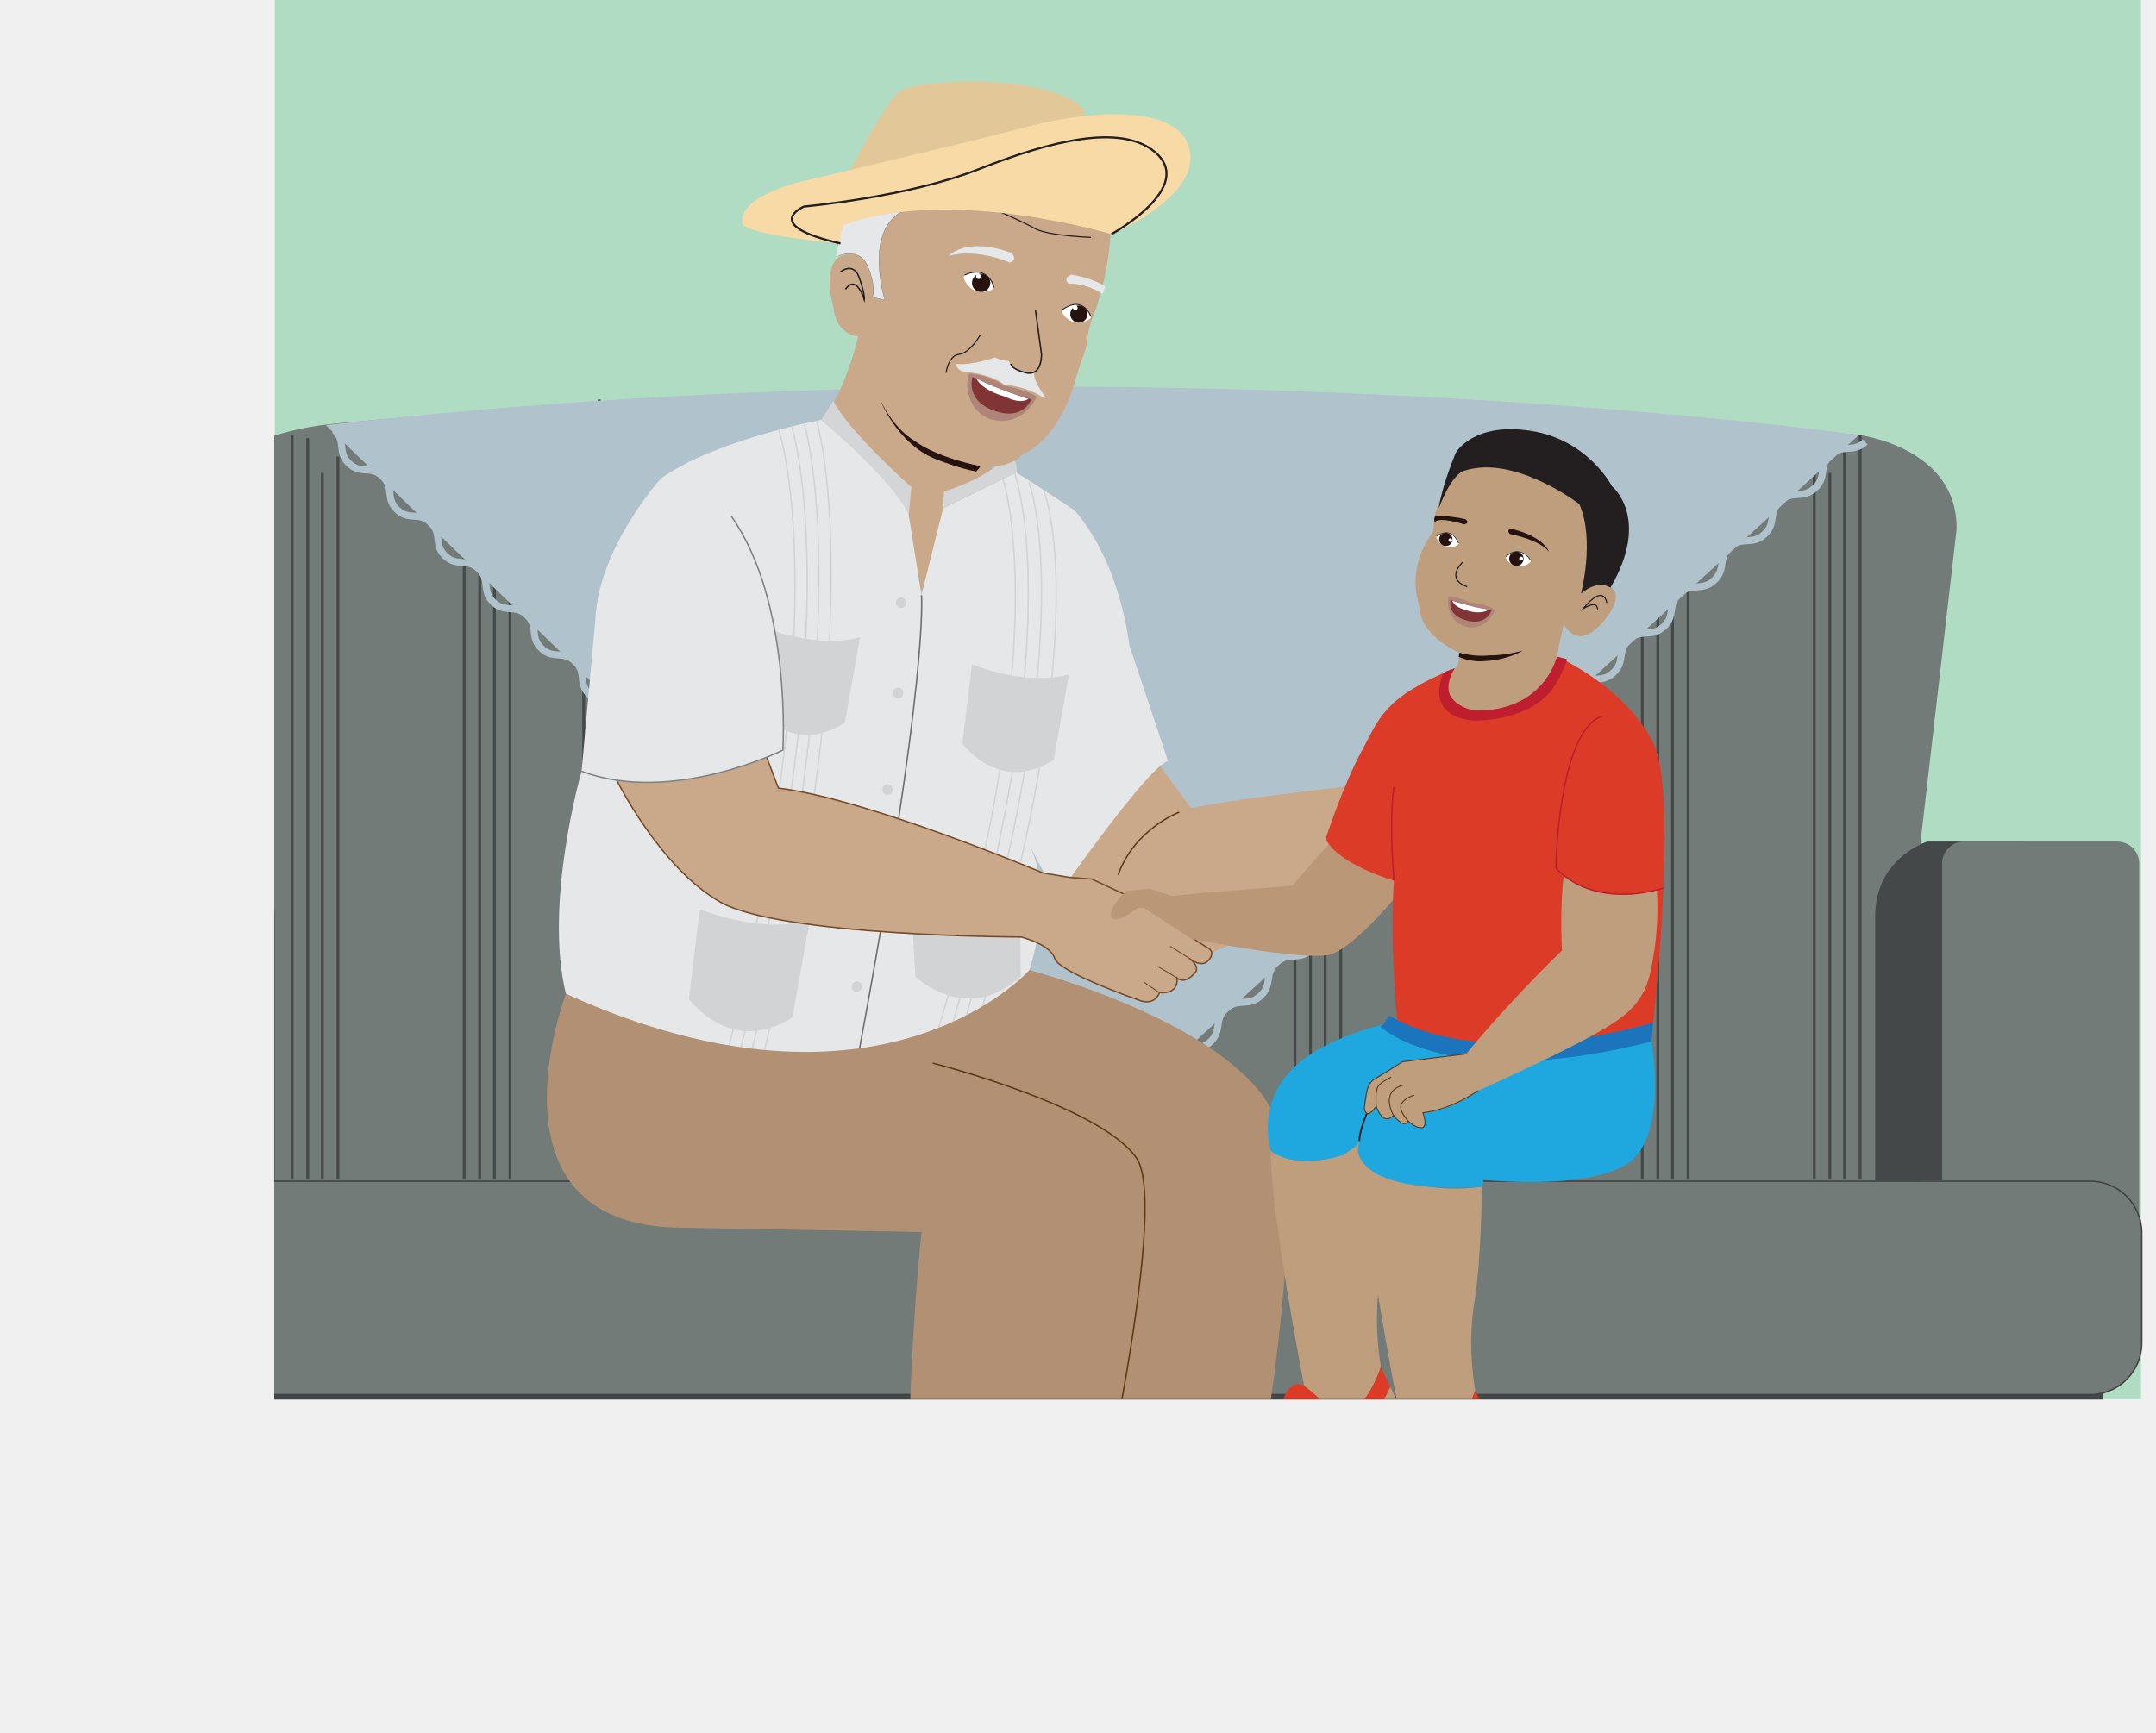
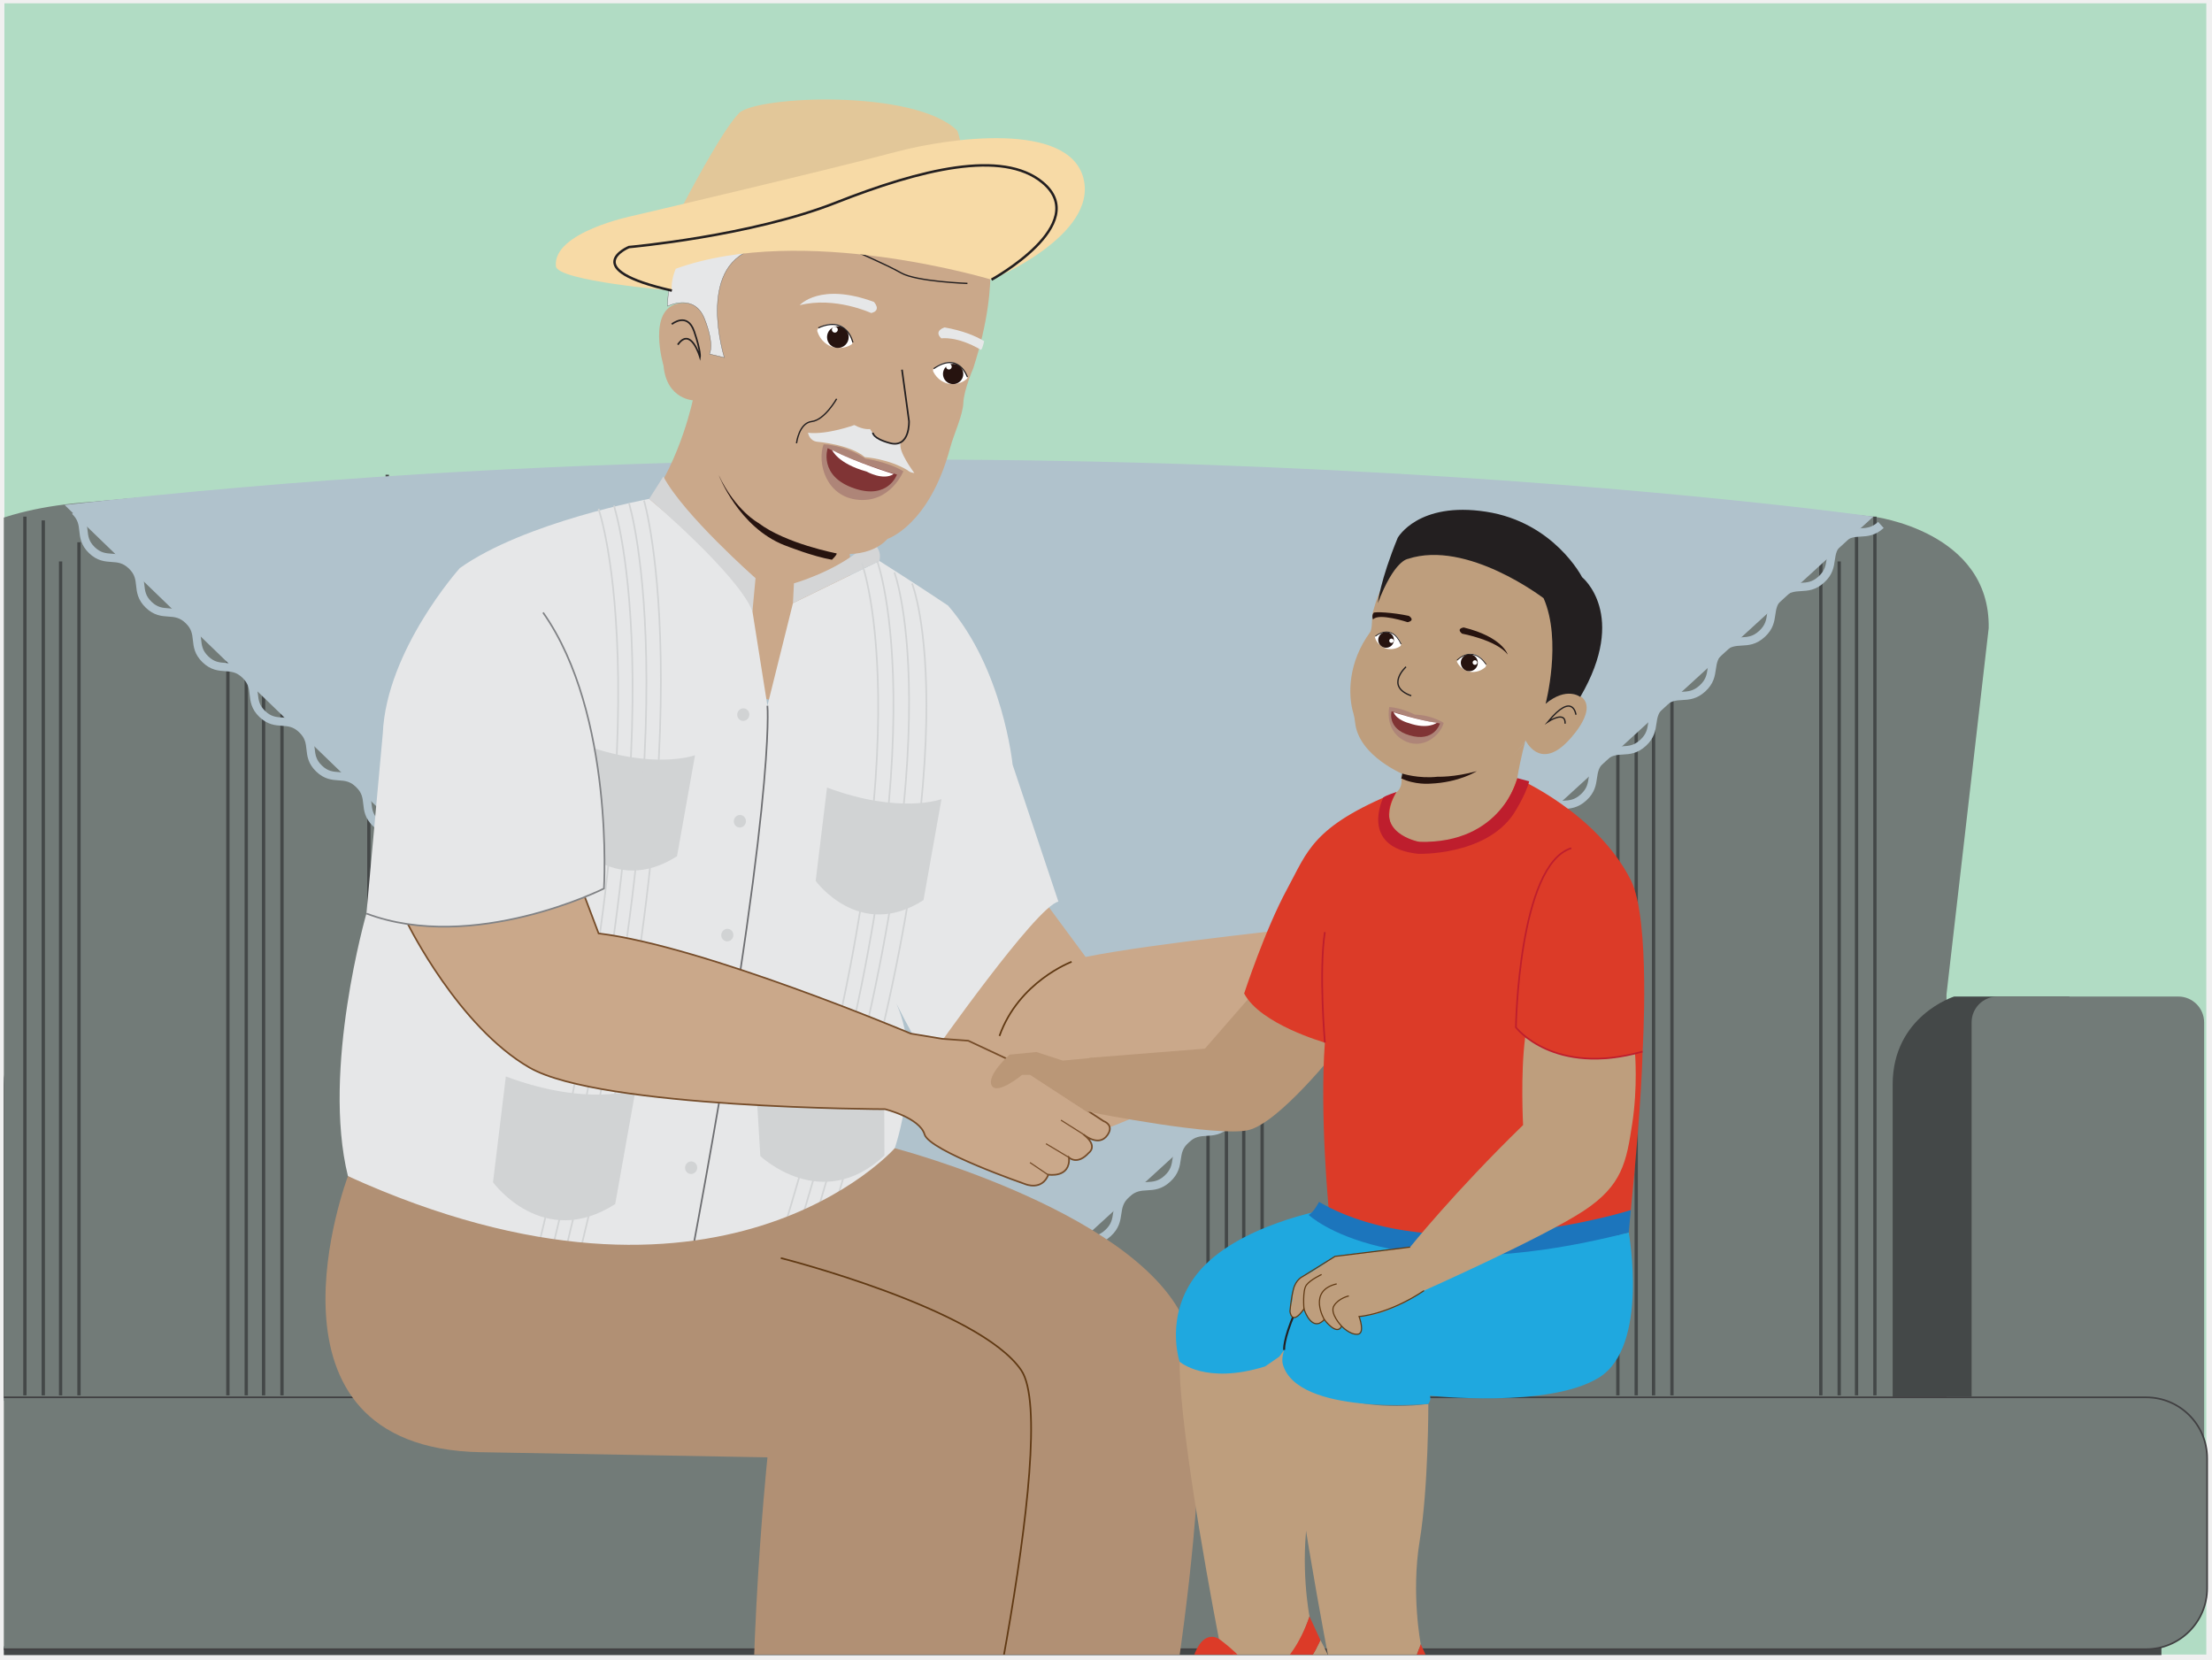
- <svg xmlns="http://www.w3.org/2000/svg" viewBox="0 0 1540.66 1238.27">
+ <svg xmlns="http://www.w3.org/2000/svg" viewBox="193.66 -2.00 1339.75 1004.94">
  <defs>
    <style>
      .cls-1, .cls-2, .cls-3, .cls-4, .cls-5, .cls-6, .cls-7, .cls-8, .cls-9, .cls-10, .cls-11, .cls-12, .cls-13, .cls-14 {
        fill: none;
      }

      .cls-2 {
        stroke-width: 1.5px;
      }

      .cls-2, .cls-3, .cls-15, .cls-4, .cls-5, .cls-6, .cls-7, .cls-16, .cls-17, .cls-18, .cls-19, .cls-20, .cls-21, .cls-22, .cls-8, .cls-9, .cls-10, .cls-11, .cls-12, .cls-13, .cls-23, .cls-14 {
        stroke-miterlimit: 10;
      }

      .cls-2, .cls-3, .cls-5, .cls-7, .cls-9, .cls-13, .cls-14 {
        stroke: #231f20;
      }

      .cls-24 {
        clip-path: url(#clippath);
      }

      .cls-3 {
        stroke-width: .8px;
      }

      .cls-25 {
        fill: #f7daa6;
      }

      .cls-26, .cls-15, .cls-17 {
        fill: #e6e7e8;
      }

      .cls-27, .cls-23 {
        fill: #fff;
      }

      .cls-28 {
        fill: #803435;
      }

      .cls-29 {
        fill: #87664d;
      }

      .cls-30 {
        fill: #ba9777;
      }

      .cls-31 {
        fill: #b19074;
      }

      .cls-32 {
        fill: #ae8578;
      }

      .cls-33 {
        fill: #b1dcc4;
      }

      .cls-34 {
        fill: #b0c2cc;
      }

      .cls-35 {
        fill: #be1e2d;
      }

      .cls-36, .cls-21 {
        fill: #be9e7d;
      }

      .cls-37, .cls-19, .cls-20 {
        fill: #caa88a;
      }

      .cls-38 {
        fill: #d1d3d4;
      }

      .cls-39 {
        fill: #e2c799;
      }

      .cls-40 {
        fill: #d4d5d6;
      }

      .cls-41, .cls-18 {
        fill: #dc3b28;
      }

      .cls-42 {
        fill: #231f20;
      }

      .cls-43 {
        fill: #1fa8df;
      }

      .cls-44 {
        fill: #1c75bc;
      }

      .cls-45 {
        fill: #444848;
      }

      .cls-46, .cls-22 {
        fill: #727b78;
      }

      .cls-47 {
        fill: #26130f;
      }

      .cls-15 {
        stroke: #58595b;
        stroke-width: .2px;
      }

      .cls-4 {
        stroke: #b0c2cc;
        stroke-width: 5px;
      }

      .cls-48 {
        clip-path: url(#clippath-1);
      }

      .cls-5, .cls-6, .cls-23 {
        stroke-width: .7px;
      }

      .cls-6, .cls-19, .cls-21, .cls-11 {
        stroke: #603913;
      }

      .cls-7 {
        stroke-linecap: round;
      }

      .cls-7, .cls-16, .cls-14 {
        stroke-width: .5px;
      }

      .cls-16 {
        fill: #754c29;
        stroke: #fff;
      }

      .cls-17 {
        stroke: #808285;
      }

      .cls-18 {
        stroke: #be1e2d;
      }

      .cls-20, .cls-23 {
        stroke: #754c29;
      }

      .cls-22 {
        stroke: #414042;
      }

      .cls-8 {
        stroke: #444848;
        stroke-width: 2px;
      }

      .cls-10 {
        stroke: #d1d3d4;
      }

      .cls-12 {
        stroke: #6d6e71;
      }

      .cls-13 {
        stroke-width: 1.2px;
      }
    </style>
    <clipPath id="clippath">
      <rect class="cls-1" x="195.97" y="257.47" width="1344.69" height="742.9" />
    </clipPath>
    <clipPath id="clippath-1">
      <rect class="cls-1" x="355.29" y="4.45" width="888.24" height="995.62" />
    </clipPath>
  </defs>
  <g id="Layer_2" data-name="Layer 2">
    <rect class="cls-33" x="196.33" width="1333.64" height="1000.04" />
    <g class="cls-24">
      <g>
        <rect class="cls-45" x="726.3" y="843.1" width="96.09" height="153.7" />
        <path class="cls-46" d="M1328.3,310.88s70.89,8.73,69.86,67.55l-25.56,221.8v246.12H192.66l-39.54-244.66-18.01-222.6s-6.24-68.93,114.22-77.17c0,0,506.2-51.16,1078.96,8.97Z" />
        <rect class="cls-45" x="31.1" y="995.1" width="1471.67" height="83.24" />
        <rect class="cls-29" x="31.13" y="1077.69" width="82.08" height="72.3" />
        <rect class="cls-29" x="1420.81" y="1076.8" width="82.08" height="52.01" />
        <path class="cls-45" d="M89.25,601.53h69.78s37.23,11.72,37.23,53.26v189.22H76.87s12.38-242.48,12.38-242.48Z" />
        <path class="cls-45" d="M1447.01,601.53h-69.78s-37.23,11.72-37.23,53.26v189.22h119.39l-12.38-242.48Z" />
        <rect class="cls-46" x=".85" y="601.53" width="140.83" height="282.6" rx="15.24" ry="15.24" />
        <rect class="cls-46" x="1387.81" y="601.53" width="140.83" height="282.6" rx="15.66" ry="15.66" />
        <rect class="cls-22" x=".5" y="844.27" width="768.28" height="152.54" rx="36.95" ry="36.95" />
        <rect class="cls-22" x="769.88" y="844.27" width="760.59" height="152.54" rx="36.95" ry="36.95" />
        <g>
          <line class="cls-8" x1="925.34" y1="665.5" x2="925.34" y2="843.09" />
          <line class="cls-8" x1="936.47" y1="669.49" x2="936.47" y2="843.09" />
          <line class="cls-8" x1="946.97" y1="651.43" x2="946.97" y2="843.09" />
          <line class="cls-8" x1="958.1" y1="655.74" x2="958.1" y2="843.09" />
          <line class="cls-8" x1="1006.99" y1="326.41" x2="1006.99" y2="843.09" />
          <line class="cls-8" x1="1018.12" y1="338.03" x2="1018.12" y2="843.09" />
          <line class="cls-8" x1="1028.63" y1="285.5" x2="1028.63" y2="843.09" />
          <line class="cls-8" x1="1039.75" y1="298.03" x2="1039.75" y2="843.09" />
          <line class="cls-8" x1="1088.15" y1="326.41" x2="1088.15" y2="843.09" />
          <line class="cls-8" x1="1099.28" y1="338.03" x2="1099.28" y2="843.09" />
          <line class="cls-8" x1="1109.78" y1="298.62" x2="1109.78" y2="843.09" />
          <line class="cls-8" x1="1120.91" y1="298.03" x2="1120.91" y2="843.09" />
          <line class="cls-8" x1="1173.55" y1="326.41" x2="1173.55" y2="843.09" />
          <line class="cls-8" x1="1184.67" y1="338.03" x2="1184.67" y2="843.09" />
          <line class="cls-8" x1="1195.18" y1="301.48" x2="1195.18" y2="843.09" />
          <line class="cls-8" x1="1206.31" y1="298.03" x2="1206.31" y2="843.09" />
          <line class="cls-8" x1="1296.48" y1="326.41" x2="1296.48" y2="843.09" />
          <line class="cls-8" x1="1307.61" y1="338.03" x2="1307.61" y2="843.09" />
          <line class="cls-8" x1="1318.12" y1="313.17" x2="1318.12" y2="843.09" />
          <line class="cls-8" x1="1329.24" y1="310.88" x2="1329.24" y2="843.09" />
        </g>
        <g>
          <line class="cls-8" x1="612.64" y1="665.5" x2="612.64" y2="843.09" />
          <line class="cls-8" x1="601.52" y1="669.49" x2="601.52" y2="843.09" />
          <line class="cls-8" x1="591.01" y1="651.43" x2="591.01" y2="843.09" />
          <line class="cls-8" x1="579.88" y1="655.74" x2="579.88" y2="843.09" />
          <line class="cls-8" x1="530.99" y1="326.41" x2="530.99" y2="843.09" />
          <line class="cls-8" x1="519.86" y1="338.03" x2="519.86" y2="843.09" />
          <line class="cls-8" x1="509.36" y1="285.5" x2="509.36" y2="843.09" />
          <line class="cls-8" x1="498.23" y1="298.03" x2="498.23" y2="843.09" />
          <line class="cls-8" x1="449.83" y1="326.41" x2="449.83" y2="843.09" />
          <line class="cls-8" x1="438.71" y1="338.03" x2="438.71" y2="843.09" />
          <line class="cls-8" x1="428.2" y1="285.5" x2="428.2" y2="843.09" />
          <line class="cls-8" x1="417.08" y1="298.03" x2="417.08" y2="843.09" />
          <line class="cls-8" x1="364.44" y1="326.41" x2="364.44" y2="843.09" />
          <line class="cls-8" x1="353.31" y1="338.03" x2="353.31" y2="843.09" />
          <line class="cls-8" x1="342.8" y1="299.57" x2="342.8" y2="843.09" />
          <line class="cls-8" x1="331.68" y1="298.03" x2="331.68" y2="843.09" />
          <line class="cls-8" x1="241.5" y1="326.41" x2="241.5" y2="843.09" />
          <line class="cls-8" x1="230.37" y1="338.03" x2="230.37" y2="843.09" />
          <line class="cls-8" x1="219.87" y1="313.17" x2="219.87" y2="843.09" />
          <line class="cls-8" x1="208.74" y1="310.88" x2="208.74" y2="843.09" />
        </g>
        <path class="cls-4" d="M767.94,819.93c9-8.25,15.76-.87,24.76-9.12,9-8.25,2.25-15.62,11.25-23.87,9-8.25,15.76-.87,24.76-9.12s2.25-15.62,11.25-23.87,15.76-.87,24.76-9.12c9-8.25,2.25-15.62,11.25-23.87s15.76-.87,24.76-9.12,2.25-15.62,11.25-23.87,15.76-.87,24.76-9.12,2.25-15.62,11.25-23.87,15.76-.87,24.76-9.12c9-8.25,2.25-15.62,11.25-23.87s15.76-.87,24.76-9.12c9-8.25,2.25-15.62,11.25-23.87s15.76-.88,24.76-9.12c9-8.25,2.25-15.62,11.25-23.87s15.76-.88,24.76-9.12,2.25-15.62,11.25-23.87,15.76-.87,24.76-9.12,2.25-15.62,11.25-23.87,15.76-.88,24.76-9.12c9-8.25,2.25-15.62,11.25-23.87s15.76-.88,24.76-9.12c9-8.25,2.25-15.62,11.25-23.87,9-8.25,15.76-.88,24.76-9.13,9-8.25,2.25-15.62,11.25-23.87s15.76-.87,24.76-9.12c9-8.25,2.25-15.62,11.25-23.87,9.01-8.25,15.76-.88,24.77-9.13,9.01-8.25,2.25-15.63,11.26-23.88,9.01-8.25,15.76-.88,24.77-9.13" />
        <path class="cls-4" d="M239.06,307.45c8.6,8.27,1.67,15.47,10.26,23.74s15.53,1.06,24.13,9.33,1.67,15.47,10.26,23.74,15.53,1.06,24.13,9.33,1.67,15.47,10.26,23.74c8.6,8.27,15.53,1.06,24.13,9.33s1.67,15.48,10.27,23.74c8.6,8.27,15.53,1.06,24.13,9.32,8.6,8.27,1.67,15.48,10.27,23.74s15.53,1.06,24.13,9.33,1.67,15.48,10.27,23.74,15.53,1.06,24.13,9.33,1.67,15.48,10.27,23.74,15.53,1.06,24.13,9.33,1.67,15.48,10.27,23.74,15.53,1.06,24.13,9.33,1.67,15.48,10.27,23.74,15.53,1.06,24.13,9.33,1.67,15.48,10.26,23.74,15.53,1.06,24.13,9.32c8.6,8.27,1.67,15.48,10.27,23.74,8.6,8.27,15.53,1.06,24.13,9.33,8.6,8.27,1.67,15.48,10.27,23.74,8.6,8.27,15.53,1.06,24.13,9.33s1.67,15.48,10.27,23.75c8.6,8.27,15.53,1.06,24.13,9.33s1.67,15.48,10.27,23.74,15.53,1.06,24.13,9.33,1.67,15.48,10.27,23.75c8.6,8.27,15.53,1.06,24.14,9.33s1.67,15.48,10.28,23.75" />
        <path class="cls-34" d="M769.02,822.06l559.28-511.18s-513.27-72.86-1095.52-7.05" />
      </g>
    </g>
  </g>
  <g id="Layer_1" data-name="Layer 1">
    <g class="cls-48">
      <g>
        <path class="cls-37" d="M827.76,545.86l23.43,31.69s-40.68,8.27,0,0c40.68-8.27,142-18.74,142-18.74,5.05-.27,9.97-.47,14.69-.57,0,0,9.93-23.68,54.27-22.72l29.46-9.64s17.61-1.01,7.61,13.06c0,0-10.53,6.03-19.16,9.3l15.72,15.41s-.2-3.15,10.59,2.21c8.77,4.36,5.42,6.27,5.42,6.27,0,0,11.58-8.95,24.98-15.38,8.72-4.19,13.45-11.23,22.14-4.77,0,0,7.47,6.87-6.41,15.91l-28.6,25.42-56.59,8.21-39.46-4.58-18.71,14.14s-169.28,93.55-200.52,82.97c-31.25-10.58-55.48-66.97-55.48-66.97" />
        <path class="cls-37" d="M613.67,238.57s-7.22,36.85-27.61,64.72c0,0-2.85,104.11,77.27,119.25,0,0,59.92-36.48,41.99-106.58l-91.64-77.4Z" />
        <g>
          <path class="cls-26" d="M415.59,551.26s-27.18,94.4-11.18,159.06c0,0,115.73,72.39,220.41,59.82,0,0,84.89-28.91,110.77-76.73,0,0,17.35-50.23,1.32-86.83-3.03-6.91,18.98,40.49,21.58,29.82,0,0,62.75-89.45,76.2-92.36l-27.73-82.95s-5.69-57.83-39.1-96.34c0,0-19.48-13.08-41.56-27.02l-52.36,25.55-15.48,62.14-9.06-57.13s.18-16.14-62.55-68.16c0,0-75.61,14.08-114.7,41.94,0,0-44.44,49.61-46.64,100.11l-9.92,109.08Z" />
          <path class="cls-40" d="M586.84,300.12s54.18,46.02,62.55,68.16l1.88-20.12s-43.51-38.31-55.83-61.54l-8.59,13.5Z" />
          <path class="cls-40" d="M706.87,320.49s22.79,3.32,19.42,17.23l-52.36,25.55,.6-11.99s23.71-6.57,41.07-20.96c0,0-9.39-2.96-8.73-9.84Z" />
          <path class="cls-12" d="M658.46,425.41s5.67,57.33-46.34,335.29" />
          <ellipse class="cls-38" cx="643.88" cy="430.83" rx="3.81" ry="3.67" transform="translate(106.78 989.15) rotate(-79.9)" />
          <ellipse class="cls-38" cx="641.83" cy="495.41" rx="3.81" ry="3.67" transform="translate(41.5 1040.38) rotate(-79.9)" />
          <ellipse class="cls-38" cx="634.21" cy="564.37" rx="3.81" ry="3.67" transform="translate(-32.67 1089.74) rotate(-79.9)" />
          <ellipse class="cls-38" cx="624.39" cy="626.77" rx="3.81" ry="3.67" transform="translate(-102.19 1131.53) rotate(-79.9)" />
          <ellipse class="cls-38" cx="612.29" cy="705.26" rx="3.81" ry="3.67" transform="translate(-189.44 1184.33) rotate(-79.9)" />
          <path class="cls-38" d="M545.28,448.37l-6.87,56.53s26.54,36.52,65.31,11.64l10.9-61.16s-25.21,9.41-69.34-7.01Z" />
          <path class="cls-38" d="M694.56,474.97l-6.87,56.53s26.54,36.52,65.31,11.64l10.9-61.16s-25.21,9.41-69.34-7.01Z" />
          <path class="cls-38" d="M500.04,649.95l-7.78,64.07s30.08,41.38,74.02,13.19l12.35-69.32s-28.57,10.67-78.59-7.94Z" />
          <path class="cls-38" d="M650.31,633.71l3.86,64.43s37.03,35.3,75.18-.33l-.31-70.41s-26.19,15.63-78.74,6.31Z" />
          <path class="cls-10" d="M565.48,304.2s43.09,128.49-38.79,455.97" />
          <path class="cls-10" d="M574.68,302.93s41.47,132.56-40.41,460.03" />
          <path class="cls-10" d="M583.71,301.09s40.93,136.41-40.95,463.88" />
          <path class="cls-10" d="M556.16,306.18s44.23,124.1-37.65,451.57" />
          <path class="cls-10" d="M724.93,337.69s41.84,112.25-46.6,401.52" />
          <path class="cls-10" d="M735.37,344.64s39.73,104.58-48.7,393.85" />
          <path class="cls-10" d="M746.06,351.38s39.29,95.89-49.14,385.16" />
          <path class="cls-10" d="M715.61,338.89s41.99,111.61-46.45,400.88" />
        </g>
        <path class="cls-37" d="M790.31,137.22s10.9,27.74-7.16,83.77c0,0-5.69,13.13-6.01,20.88-.32,7.76-5.74,18.97-7.98,27.3-12.67,47.13-38.07,55.25-38.07,55.25,0,0-10.43,13.74-37.44,7.5-27.01-6.24-51.21-21.41-58.16-35.12-6.94-13.71-23.04-38.21-21.21-56.25,0,0-16.88-.23-18.74-21.06,0,0-10.17-34.13,9.11-37.7,19.29-3.58,23.53,22.94,23.53,22.94,0,0-10.01-76.63,36.43-94.59,0,0,65.42-28.26,125.69,27.06Z" />
        <path class="cls-26" d="M721.33,187.58s-21.94-10.17-43.31-4.75c0,0,12.18-14.05,44.93-1.98,0,0,4.94,5.16-1.62,6.73Z" />
        <path class="cls-26" d="M787.68,209.81c-14.52-8.5-23.89-6.88-23.89-6.88-4.88-4.66,1.99-6.63,1.99-6.63,10.71,1.89,18.42,4.96,23.96,8.3,0,0-1.26,5.68-2.06,5.21Z" />
        <path class="cls-9" d="M600.54,194.35s9.42-7.76,13.57,4.39c4.15,12.14,3.52,15.57,3.52,15.57,0,0-5.47-18.94-13.45-7.55" />
        <path class="cls-15" d="M597.92,183.46s16.12-8.31,22.42,7.5c6.29,15.8,3.05,21.44,3.05,21.44l8.98,2.16s-17.19-54.43,17.52-65.64c0,0,2.44-37.13,30.68-35.37,28.24,1.76,48.05-21.52,112,30,0,0,16.86-38.62-53.1-67.97,0,0-47.16-20.41-67.9,.95,0,0-33.47-5.15-53.57,35.7-20.1,40.85-20.08,71.24-20.08,71.24Z" />
        <path class="cls-47" d="M700.35,333.14s-30.72-5.83-47.3-18.4c0,0-13.85-7.4-24.1-29.04,0,0,11.98,31.55,39.8,42.5,.14,.05,.26,.09,.4,.14,1.28,.49,16.97,6.7,28.38,8.65,0,0,3.28-3,2.82-3.85Z" />
        <path class="cls-3" d="M710.14,149.49s20.17,8.61,29.38,13.84c9.2,5.23,40.09,6.32,40.09,6.32" />
        <path class="cls-26" d="M711.11,255.42s-16.48,6.02-28.05,4.68c0,0,.67,4.83,5.54,5.44,0,0,19.75,1.57,28.89,9.31,0,0,14.38,.96,25.89,7.96,0,0,1.16,1.39,4.07,1.65,0,0-10.19-13.38-8.24-18.34,0,0-12.66,2.3-18.59-8.28,0,0-3.85,.67-9.51-2.42Z" />
        <path class="cls-9" d="M739.97,221.88l4.25,31.17s.76,16.7-11.8,13.24c-10.42-2.87-10.08-6.28-10.08-6.28" />
        <path class="cls-3" d="M676.09,266.45s1.42-12.29,9.24-13.18c7.82-.9,15.07-13.75,15.07-13.75" />
        <g>
          <path class="cls-27" d="M688.76,197.7s.16-.62,.75-1.01c1.96-1.29,6.3-3.53,11.77-2.07,6.13,1.64,7.97,8.3,8.58,10.67,.1,.41,0,.71,0,.71,0,0-.07,.35-.34,.53-1.28,.87-5.39,3.17-11.23,1.71-3.47-.87-7.83-4.03-9.58-9.52-.12-.38-.03-.8,.04-1.02Z" />
          <circle class="cls-47" cx="701.13" cy="202.17" r="6.56" />
          <circle class="cls-27" cx="699.3" cy="197.65" r="1.8" />
          <path class="cls-5" d="M710.24,205.4s-3.55-16.63-20.95-8.82" />
        </g>
        <g>
          <path class="cls-27" d="M758.8,222.12s.06-.6,.56-1.04c1.64-1.48,5.35-4.19,10.65-3.61,5.94,.65,8.6,6.58,9.5,8.69,.15,.36,.1,.66,.1,.66,0,0-.02,.33-.24,.54-1.07,1-4.56,3.72-10.19,3.2-3.35-.31-7.86-2.63-10.27-7.48-.17-.34-.14-.74-.11-.96Z" />
          <circle class="cls-47" cx="770.94" cy="224.49" r="6.15" />
          <circle class="cls-27" cx="768.38" cy="220.07" r="1.72" />
          <path class="cls-5" d="M779.59,226.37s-5.14-15.76-20.44-5.07" />
        </g>
        <g>
          <path class="cls-39" d="M607.39,122.1s23.44-45.26,33.94-55.64c10.5-10.38,106.46-14.77,132.19,10.73,0,0,3.85,10.78,1.7,14.72" />
          <path class="cls-25" d="M600.61,174.01s-69.27-5.83-70.24-14.72c-2.24-20.65,46.4-30.54,46.4-30.54,0,0,116.79-27.33,159.23-38.68,32.13-8.6,104.91-18.89,113.86,15.86,8.95,34.75-55.65,61.45-55.65,61.45,0,0-114.01-34.52-191.25-6.62,0,0-3.24,7.23-2.36,13.25Z" />
          <path class="cls-2" d="M794.21,167.38s61.22-33.62,30.95-58.83c-24.35-20.28-73.88-8.05-125.41,12.25-51.53,20.3-125.17,26.83-125.17,26.83,0,0-31.82,13.23,26.02,26.37" />
        </g>
        <path class="cls-21" d="M1072.64,542.83s4.65,2.58,7.4,5.52" />
        <path class="cls-21" d="M1007.89,558.25s1.09,10.14,10.09,18.4" />
        <path class="cls-11" d="M842.7,580.5s-32.02,11.94-43.69,44.9" />
        <path class="cls-19" d="M1041.53,580.09s20.08-14.13,29.33-13.33c0,0,3.92,.74,10.14-5.53,5.91-5.96,8.48-14.21,14.6-10.94,8.85,4.75,.19,13.34,.19,13.34l-18.23,19.79" />
        <path class="cls-19" d="M1090.53,569.3l7.96-7.86,3.01-13.13s1.9-6.53,8.75-5.9c7.65,.7,6.36,9.7,6.36,9.7l-5.43,17.23-15.49,17.48" />
        <path class="cls-19" d="M1111.18,569.35l4.81-3.77,3.01-13.13s1.9-6.53,8.75-5.9c7.65,.7,6.36,9.7,6.36,9.7l-5.43,17.23-15.49,17.48" />
        <path class="cls-32" d="M692.5,267.08s12.87,.25,25.48,8.79c0,0,12.82,1.56,22.84,7.54,0,0-7.61,19.01-27.23,17.3-19.62-1.71-25.18-22.4-21.09-33.62Z" />
        <path class="cls-28" d="M694.96,269.42s-5.84,17.12,16.49,24.49c20.28,6.69,25.48-8.54,25.48-8.54,0,0-23.18-6.51-41.97-15.94Z" />
        <path class="cls-27" d="M697.65,270.58s3.31,8.14,20.86,13c0,0,10.08,5.7,16.42,1.5,0,0-22.43-6.86-37.28-14.5Z" />
        <path class="cls-16" d="M764.69,1120.94s-12.4,17.75-7.54,43.37c0,0,17.26,27.64,85.68,26.67,0,0,50.58,36.97,114.62,24.81,0,0,52.85-7.78,14.92-45.39,0,0-49.77-45.88-93.62-57.96,0,0-38.91,32.42-114.05,8.5Z" />
        <path class="cls-16" d="M659.53,1139.1s-12.62,18.15-7.59,44.29c0,0,17.7,28.18,87.54,27.01,0,0,51.73,37.61,117.08,25.04,0,0,53.94-8.08,15.11-46.38,0,0-50.93-46.72-95.73-58.94,0,0-39.64,33.2-116.42,8.97Z" />
        <path class="cls-31" d="M404.41,710.32s-62.54,164.58,80.44,167.18c142.98,2.6,173.64,3.12,173.64,3.12,0,0-15.99,151.89-5.59,258.48,.46,7.83,93.34,27.26,123.05-8.63,0,0,30.83-134.23,38.63-246.02,0,0-43.72,149.67-38.63,241.24,0,0,83.56,21.51,114.68-20.32,0,0,46.13-231.32,22.74-301.52-23.4-70.19-177.78-110.45-177.78-110.45,0,0-105.41,119.51-331.18,16.91Z" />
        <path class="cls-11" d="M666.57,759.91s120.14,30.46,145.63,67.96c24.98,36.74-36.24,297.82-36.24,297.82" />
        <path class="cls-20" d="M547.98,541.51l8.25,21.8c63.62,7.66,189.09,60.67,189.09,60.67l19.09,3.16,15.71,1.15,26.6,12.46,55.35,36.24s6.75,2.22,2.28,8.53c-5.35,7.55-14.62-.61-14.62-.61,9.43,7.2,3.42,11.23,3.42,11.23-7.07,7.82-11.99,2.9-11.99,2.9,.82,12.65-12.51,10.36-12.51,10.36-3.95,10.02-14,5.75-14,5.75,0,0-58.09-20.09-61.02-30.14-2.93-10.05-23.93-15.26-23.93-15.26,0,0-172.3-.41-215.3-25.16-43-24.74-73.62-86.81-73.62-86.81" />
        <line class="cls-23" x1="849.74" y1="684.91" x2="836.27" y2="676.39" />
        <line class="cls-23" x1="841.17" y1="699.03" x2="827.18" y2="690.67" />
        <line class="cls-23" x1="828.49" y1="709.53" x2="817.5" y2="702.08" />
        <path class="cls-30" d="M854.93,638.69l-17.52,1.65-16.04-5.21-16.24,1.6s-14.04,12.43-10.83,18.65,18.45-6.42,18.45-6.42h4.81l34.49,22.46,17.22-.19s.42-24.01-14.34-32.54Z" />
        <path class="cls-17" d="M522.58,368.97c43.43,61.62,36.87,167.16,36.87,167.16,0,0-79,39.57-143.86,15.13" />
      </g>
      <g>
        <path class="cls-30" d="M853.51,638.66l69.93-5.56,27.86-32,52.48,32.22s-35.24,44.69-53.99,49.1c-18.75,4.41-94.12-10.54-94.12-10.54" />
        <g>
          <path class="cls-36" d="M993.41,991.34s13.67,23.46,8.82,35.02c0,0-24.15,16.76-41.55,.14,0,0,22.14-11.37,32.73-35.15Z" />
          <path class="cls-36" d="M986.79,976.92s-11.17,36.14-33.85,42.93c0,0-9.23-18.5-21-29.27,0,0-24.09-122.82-23.82-167.92,0,0,9.74-.03,63.34-7.1,0,0,20.01,66.34,14.69,98.61-5.32,32.28,.64,62.74,.64,62.74Z" />
          <path class="cls-41" d="M1002.22,1026.36s9.39,16.97,6.34,23.77c0,0-17.05,7.4-40.63,2.38,0,0-12.8-2.8-25.69,8.43-12.88,11.23-64.65,18.75-81.96,4.12-17.31-14.63,10.68-31.83,10.68-31.83,0,0,39.52-13.01,45.42-31.29,5.91-18.28,15.55-11.34,15.55-11.34,0,0,19.25,13.21,22.48,26.43,0,0,21.08-6.9,32.37-40.09l6.62,14.41s-11.54,27.2-30.62,34.01c0,0,8.01,15.69,39.44,1.01Z" />
          <circle class="cls-42" cx="956.97" cy="1023.76" r="8.67" />
          <circle class="cls-42" cx="935.69" cy="1049.32" r="5.74" />
          <circle class="cls-42" cx="917.13" cy="1057.56" r="5.74" />
          <circle class="cls-42" cx="895.74" cy="1061.47" r="5.74" />
          <circle class="cls-42" cx="877.4" cy="1060.01" r="5.74" />
          <circle class="cls-42" cx="861.56" cy="1054.81" r="5.74" />
          <path class="cls-7" d="M932.55,1036.63s-41.87,20.46-64.6,4.05" />
        </g>
        <g>
          <path class="cls-36" d="M1060.79,1008.18s13.67,23.46,8.82,35.02c0,0-24.15,16.76-41.55,.14,0,0,22.14-11.37,32.73-35.15Z" />
          <path class="cls-36" d="M1054.18,993.77s-11.17,36.14-33.85,42.93c0,0-9.23-18.5-21-29.27,0,0-25.81-131.79-25.54-176.88,0,0,31.38,24.79,84.98,17.72,0,0,.09,50.48-5.23,82.76-5.32,32.28,.64,62.74,.64,62.74Z" />
          <path class="cls-41" d="M1069.61,1043.2s9.39,16.97,6.34,23.77c0,0-17.05,7.4-40.63,2.38,0,0-12.8-2.8-25.69,8.43-12.88,11.23-64.65,18.75-81.96,4.12-17.31-14.63,10.68-31.83,10.68-31.83,0,0,39.52-13.01,45.42-31.29,5.91-18.28,15.55-11.34,15.55-11.34,0,0,19.25,13.21,22.48,26.43,0,0,21.08-6.9,32.37-40.09l6.62,14.41s-11.54,27.2-30.62,34.01c0,0,8.01,15.69,39.44,1.01Z" />
          <circle class="cls-42" cx="1024.35" cy="1040.61" r="8.67" />
          <circle class="cls-42" cx="1003.08" cy="1066.17" r="5.74" />
          <circle class="cls-42" cx="984.52" cy="1074.41" r="5.74" />
          <circle class="cls-42" cx="963.12" cy="1078.32" r="5.74" />
          <circle class="cls-42" cx="944.79" cy="1076.85" r="5.74" />
          <circle class="cls-42" cx="928.94" cy="1071.66" r="5.74" />
          <path class="cls-7" d="M999.93,1053.48s-41.87,20.46-64.6,4.05" />
        </g>
        <path class="cls-36" d="M1117.64,446.41s-3.04,10.6-5.02,22.95c0,0-1.75,40.24-48.06,51.54,0,0-51.85-4.56-25.25-43.09,0,0,4.47-2.33,2.9-10.06,0,0,61.34,3.61,75.42-21.34Z" />
        <path class="cls-36" d="M1048.01,332.34s-14.76,6.47-22.79,36.2c-.88,3.24-.13,10.16-1.81,12.46-13.12,18-13.57,37.55-9.96,49.31,.89,2.91,.88,6.2,1.6,8.87,5.22,19.48,32.02,29.24,32.02,29.24,0,0,55.54,4.63,70.57-22.02,0,0,8.39,17.93,25.03,1.13,0,0,18.7-18.32,9.39-27.03,0,0-10.58-7.68-20.97,2.91,0,0,21.25-49.07,6.2-61.9,0,0-30.96-53.55-89.29-29.17Z" />
        <path class="cls-3" d="M1045.25,401.84s-12.98,11.76,3.15,17.53" />
        <path class="cls-3" d="M1148.17,430.87s-1.69-14.29-16.94,4.25c0,0,10.82-7.17,10.37,1.16" />
        <path class="cls-47" d="M1042.92,466.49s9.84,3.23,21.49,1.92c0,0,9.97,.43,23.71-3.38,0,0-10.54,6.87-28.26,7.58,0,0-9.19,.87-17.65-3.28,0,0,.49,.3,.71-2.84Z" />
        <path class="cls-41" d="M1039.41,477.73c-51.04,20.9-53.78,35.99-66.04,58.45-13.48,24.71-26.16,63.5-26.16,63.5,9.69,18.64,48.89,29.75,48.89,29.75-3.19,43.85,2.32,100.74,2.32,100.74,64.25,42.56,182.98,.72,182.98,.72,6.82-67.65,7.11-96.02,7.11-96.02,0,0,5.01-79.85-7.11-103.84-20.71-40.98-68.78-61.67-68.78-61.67-14.47,45.51-59.46,38.56-59.46,38.56-29.71-4.65-13.85-30.11-13.85-30.11" />
        <path class="cls-47" d="M1079.16,381.75s21.06,3.91,27.68,12.65c0,0-3.11-10.62-26.6-16.38,0,0-4.82,.53-1.08,3.73Z" />
        <path class="cls-47" d="M1025.56,369.18c.54-.82,11.51-.34,21.41,1.82,0,0,4.22,2.63-.72,3.82,0,0-17.73-5.84-20.96-1.64,0,0-1.07-1.98,.27-4Z" />
        <path class="cls-35" d="M1112.72,469.28s-9.47,39.86-59.46,38.56c0,0-29.44-5.34-13.85-30.11,0,0-6.02,1.78-7.92,3.25,0,0-15.02,30.32,21.26,34.14,0,0,40.22,1.27,57.48-23.93,0,0,7.54-11.53,9.61-20.01l-7.12-1.9Z" />
        <g>
          <path class="cls-27" d="M1093.68,401.36s.14-.48-.1-.98c-.8-1.66-2.8-4.92-7.08-6.14-4.78-1.37-8.71,2.36-10.07,3.71-.23,.23-.29,.48-.29,.48,0,0-.09,.26,.01,.49,.51,1.11,2.34,4.31,6.85,5.68,2.68,.82,6.89,.45,10.28-2.53,.24-.21,.34-.53,.38-.7Z" />
          <circle class="cls-47" cx="1083.58" cy="399.37" r="5.15" />
          <circle class="cls-27" cx="1086.99" cy="399.26" r="1.41" />
          <path class="cls-14" d="M1076.15,397.86s9.1-9.74,17.64,2.53" />
        </g>
        <g>
          <path class="cls-27" d="M1042.16,388.81s.2-.42,.05-.91c-.5-1.64-1.88-4.9-5.62-6.63-4.19-1.93-8.32,.94-9.75,1.98-.25,.18-.33,.4-.33,.4,0,0-.12,.23-.06,.46,.31,1.09,1.54,4.28,5.48,6.18,2.35,1.13,6.25,1.39,9.78-.87,.25-.16,.39-.44,.45-.59Z" />
          <circle class="cls-47" cx="1033.17" cy="385.55" r="4.76" />
          <circle class="cls-27" cx="1036.42" cy="386.07" r="1.33" />
          <path class="cls-14" d="M1026.7,383.36s9.67-8.4,15.57,4.77" />
        </g>
        <path class="cls-18" d="M996.11,629.44s-3.73-42.87-.02-66.94" />
        <path class="cls-43" d="M971.46,815.57s-1.85,5.15-.82,8.74c8.84,31.05,88.12,23.96,88.12,23.96,2.06-2.88,.92-5.02,.92-5.02,0,0,72.45,7.94,102.65-11.08,30.2-19.02,17.81-87.76,17.81-87.76-147.53,33.49-181.72-14.24-181.72-14.24,0,0-55.97,9.43-79.68,39.25-20.09,25.27-10.63,53.24-10.63,53.24,0,0,15.65,14.15,51.83,2.88l8.58-5.93,2.94-4.04Z" />
        <path class="cls-44" d="M1180.14,744.42l1.26-13.52s-116.95,36.78-188.83-5c0,0-3.15,6.29-6.29,7.87,0,0,49.72,47.54,193.86,10.66Z" />
        <path class="cls-13" d="M971.46,815.57s-.86-5.6,6.48-22.67c11.56-26.89,56.93-29.7,56.93-29.7" />
        <path class="cls-32" d="M1068.08,435.81s-7.19-4.83-17.44-4.98c0,0-7.67-4.08-15.51-4.65,0,0-3.14,13.42,8.35,20.04,11.49,6.62,22.53-2.65,24.6-10.41Z" />
        <path class="cls-28" d="M1065.82,436.15s-3.38,11.7-18.54,7.15c-13.77-4.13-10.76-14.54-10.76-14.54,0,0,15.3,5.35,29.3,7.39Z" />
        <path class="cls-27" d="M1063.89,435.75s-5.38,4.27-16.94,.19c0,0-7.34-1.81-9.22-6.56,0,0,15.02,4.86,26.16,6.38Z" />
        <path class="cls-42" d="M1040.24,323.66c-10.68,26-12.08,39.65-12.08,39.65,9.97-26.18,18.23-26.83,18.23-26.83,35.89-11.79,82.2,23.84,82.2,23.84,11.25,25.75,1.2,63.92,1.2,63.92,12.8-10.66,21-4.15,21-4.15,29.21-49.95,1.1-72.53,1.1-72.53,0,0-16.91-33.26-58.07-39.64-41.16-6.39-53.57,15.74-53.57,15.74Z" />
        <g>
          <path class="cls-36" d="M1183.93,635.54s1.78,20.59-1.71,43.25c-3.49,22.66-5.86,37.07-29.36,52.52-25.16,16.53-96.69,48.32-96.69,48.32,0,0-20.78,15.2-39.34,15.7,0,0,3.83,8.48-.89,10.74,0,0-2.51,.99-9.68-4.89,0,0-2.82,5.86-10.48-3.99,0,0-3.93,6.49-9.78-1.47l-2.55-4.99s-3.91,6.77-6.86,4.94-.24-9.68-.24-9.68c0,0,.17-12.56,6.32-14.89,6.15-2.33,19.59-12.19,19.59-12.19l45.47-5.61s26.64-33.27,68.43-73.93c0,0-1.66-30.98,1.26-53.16,0,0,32.09,21.59,66.52,9.34Z" />
          <path class="cls-6" d="M1047.72,753.29l-45.47,5.61-19.59,12.19s-4.16,1.8-5.63,7.76c-1.46,5.96-2.08,13.25-2.08,13.25,0,0,.84,9.54,8.49-1.37,0,0,3.31,10.86,9.29,8.69,0,0,2.08-1.04,3.04-2.23,0,0,7.62,10.3,10.48,3.99,0,0-7.51-7.79-4.62-12.41,2.89-4.62,8.98-5.91,8.98-5.91" />
          <path class="cls-6" d="M983.44,790.73s-.99-11.14,1.46-14.45c2.45-3.3,9.21-6.4,9.21-6.4" />
          <path class="cls-6" d="M995.77,797.19s-10.38-17.43,7.49-21.64" />
          <path class="cls-6" d="M1006.26,801.18s4.91,5.3,9.68,4.89,.89-10.74,.89-10.74c0,0,17.46-1.05,39.34-15.7" />
        </g>
        <path class="cls-18" d="M1145.36,511.68c-31.98,9.96-33.55,108.52-33.55,108.52,0,0,22.71,29.87,76.7,14.67" />
      </g>
    </g>
  </g>
</svg>
